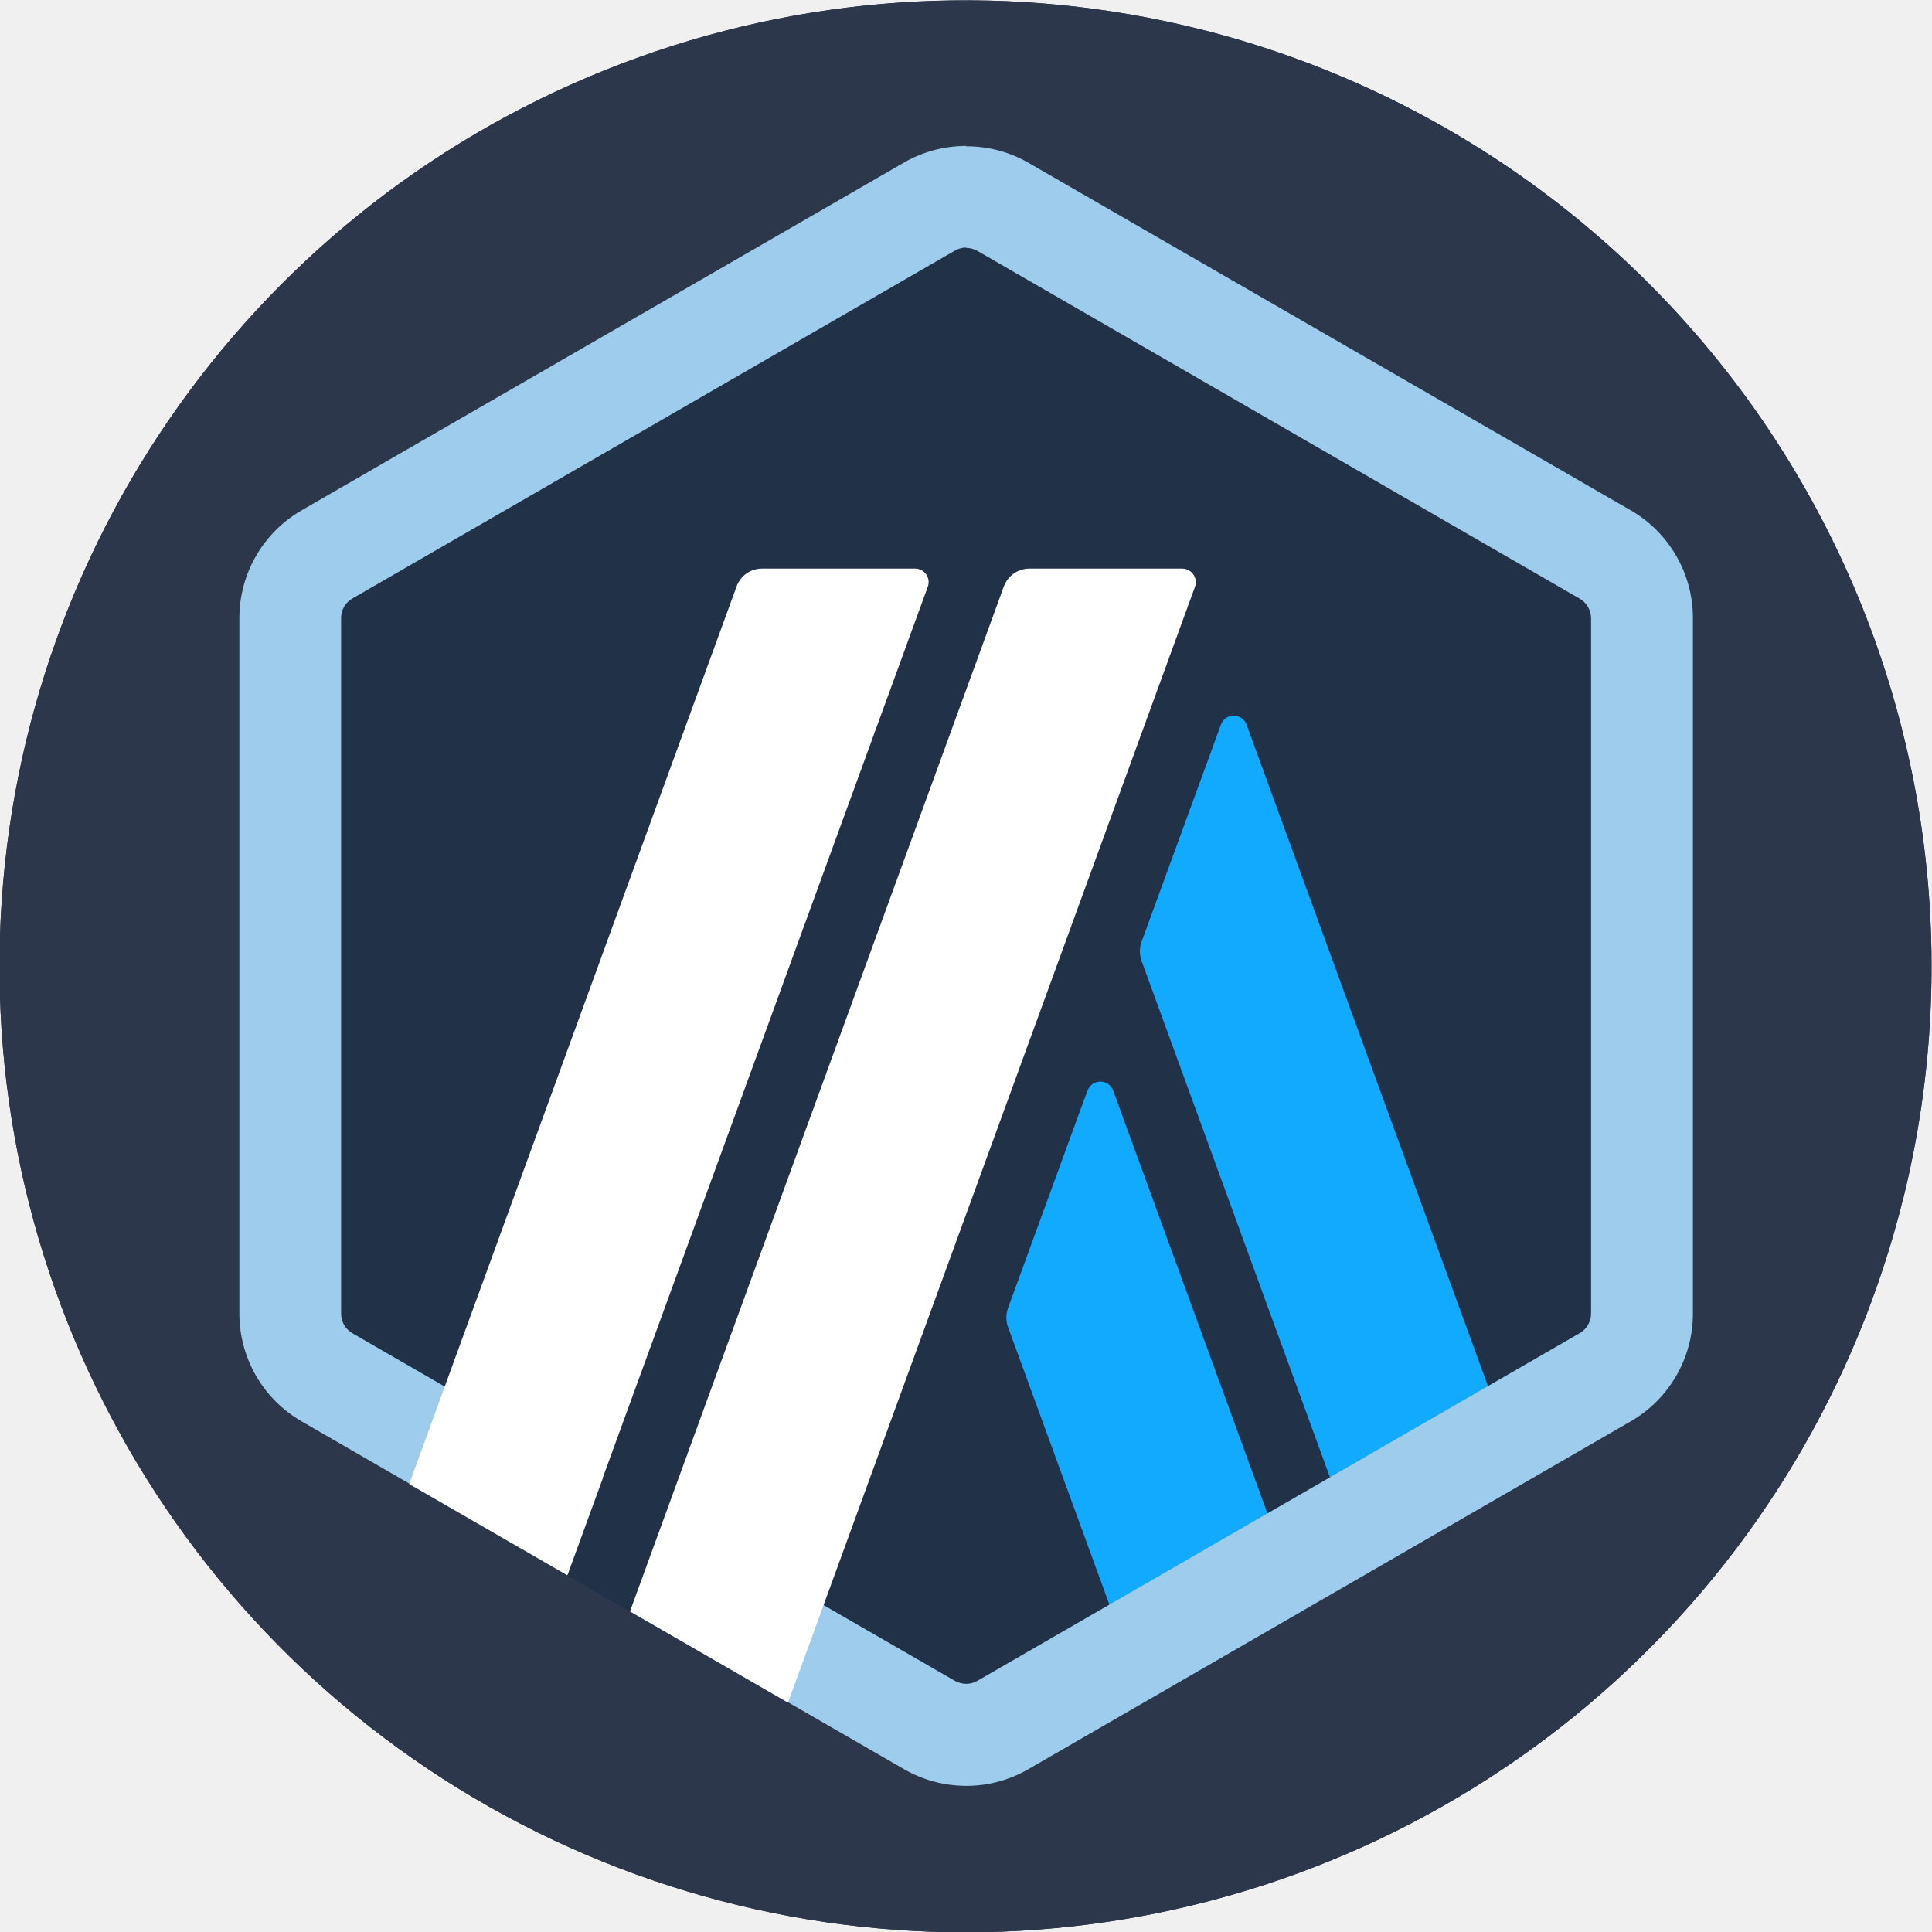
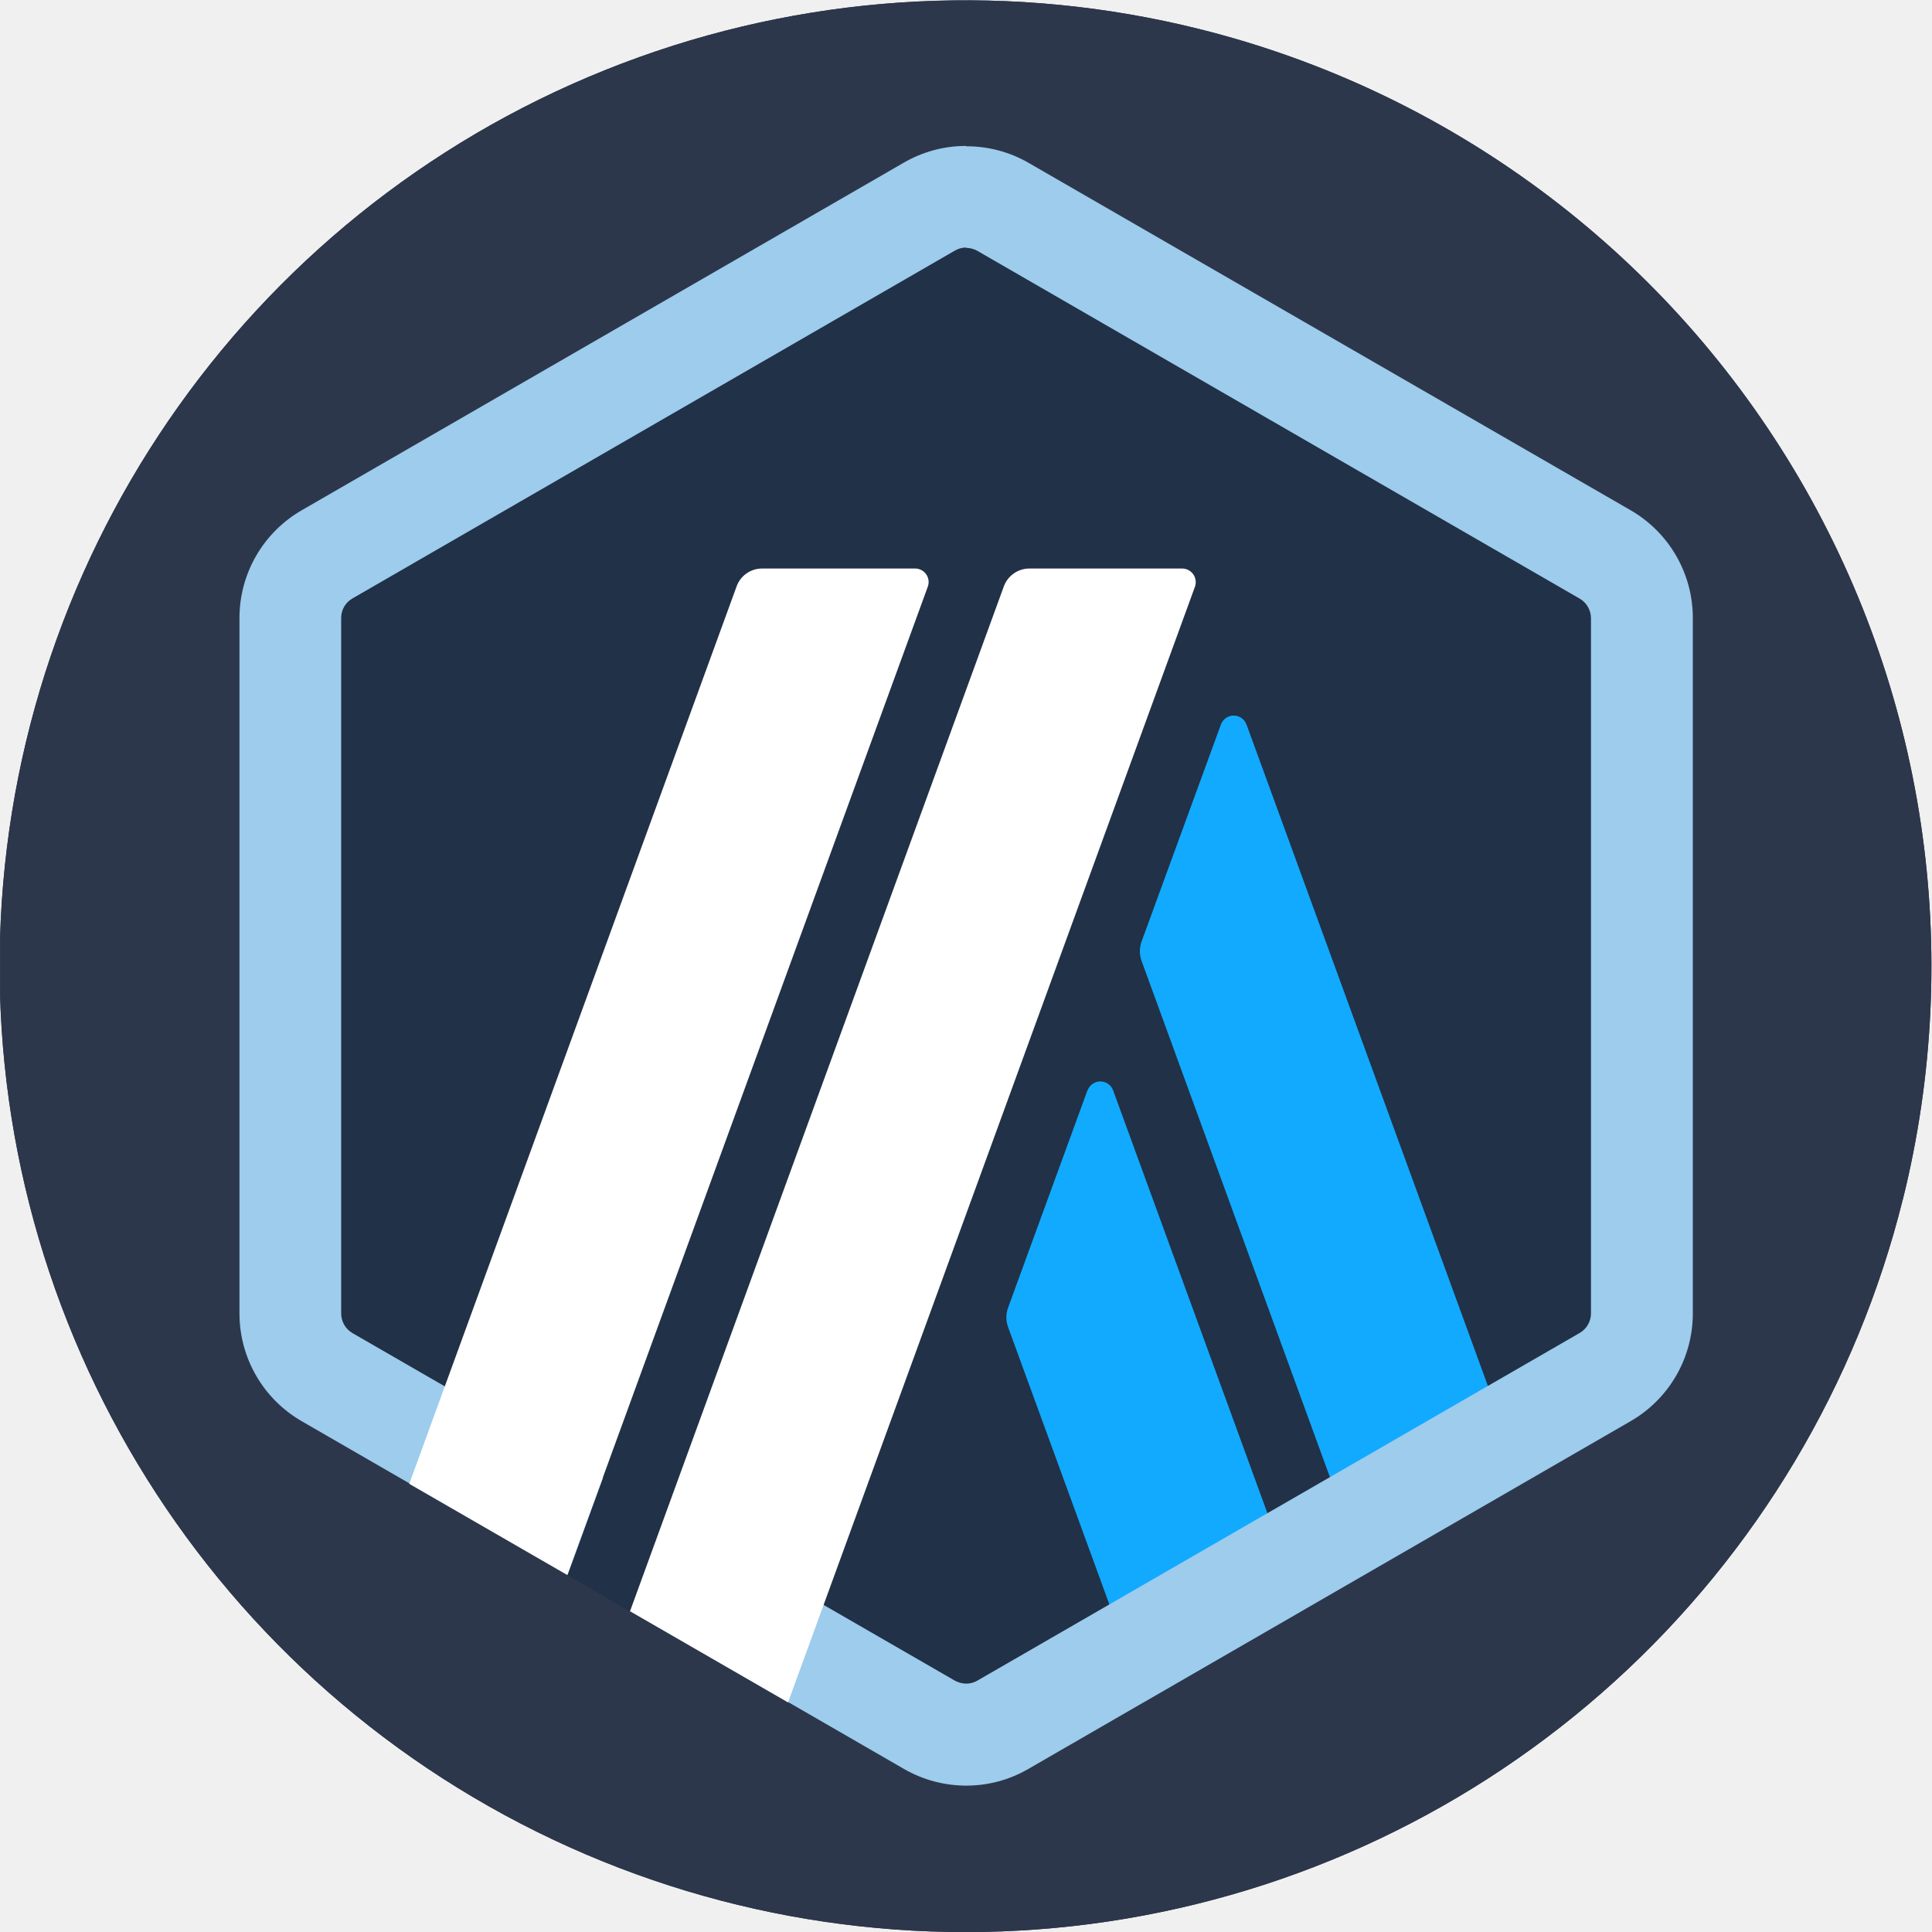
- <svg xmlns="http://www.w3.org/2000/svg" width="40" height="40" fill="none">
+ <svg xmlns="http://www.w3.org/2000/svg" width="1em" height="1em" fill="none" viewBox="0 0 40 40.005">
  <g clip-path="url(#a)">
    <path d="M39.398 24.835a20.001 20.001 0 0 1-5.955 9.97 20 20 0 0 1-10.491 4.981 20 20 0 0 1-11.49-1.688A20 20 0 0 1 .013 19.047 20 20 0 0 1 13.235 1.182a20 20 0 0 1 11.599-.58c5.144 1.284 9.568 4.558 12.299 9.102 2.731 4.544 3.546 9.987 2.266 15.132Z" fill="#2D374B" />
    <path d="m23.825 18.583 2.5-4.232 6.722 10.468v2.008l-.032-13.822a1.042 1.042 0 0 0-.139-.476 1.041 1.041 0 0 0-.343-.358l-12.1-6.96a1.067 1.067 0 0 0-.925 0 .996.996 0 0 0-.108.063l-.042.027L7.618 12.117l-.045.02a1.065 1.065 0 0 0-.167.102 1.045 1.045 0 0 0-.305.343 1.045 1.045 0 0 0-.129.44l.018 11.265 6.26-9.703a4.591 4.591 0 0 1 1.834-1.367 4.59 4.59 0 0 1 2.266-.312l1.872.05L8.192 30.633l1.3.748 11.157-18.41 4.932-.018-11.128 18.875 4.637 2.667.553.318c.239.095.504.1.747.015l12.27-7.11-2.347 1.36-6.487-10.495Zm.952 13.702-4.683-7.35 2.858-4.852 6.152 9.695-4.327 2.507Z" fill="#2D374B" />
    <path d="m20.093 24.935 4.683 7.35 4.333-2.5-6.152-9.695-2.865 4.845ZM33.043 26.83v-2.008l-6.722-10.468-2.5 4.232 6.488 10.5 2.347-1.36c.114-.092.206-.207.272-.337.066-.13.104-.273.111-.419l.003-.138Z" fill="#28A0F0" />
    <path d="m4.878 28.723 3.313 1.908 11.023-17.68-1.872-.05a4.59 4.59 0 0 0-2.266.312 4.589 4.589 0 0 0-1.834 1.367l-6.26 9.703L4.877 27.52l.002 1.203ZM25.577 12.953l-4.932.018-11.155 18.41 3.9 2.245 1.06-1.798 11.127-18.875Z" fill="#fff" />
    <path d="M35.12 12.928a3.141 3.141 0 0 0-.426-1.445 3.14 3.14 0 0 0-1.049-1.08L21.387 3.353a3.188 3.188 0 0 0-2.813 0c-.102.052-11.922 6.907-11.922 6.907a3.137 3.137 0 0 0-1.775 2.667v14.6l2.107-3.237-.018-11.265a1 1 0 0 1 .015-.122 1.037 1.037 0 0 1 .418-.667c.055-.04 12.077-7 12.115-7.017a1.066 1.066 0 0 1 .463-.105c.16 0 .318.036.463.105l12.1 6.96c.141.09.259.213.343.358.084.145.132.308.139.476v13.955a1.018 1.018 0 0 1-.099.417 1.017 1.017 0 0 1-.263.339l-2.347 1.36-1.21.702-4.333 2.5-4.38 2.545a1.064 1.064 0 0 1-.747-.015l-5.192-2.985-1.06 1.798 4.667 2.687.405.228c.167.098.293.167.333.183.39.171.812.258 1.238.255.393 0.0.783-.074 1.148-.218l12.743-7.38a3.116 3.116 0 0 0 1.2-2.347l-.005-14.11Z" fill="#96BEDC" />
    <g clip-path="url(#b)">
      <path d="M39.398 24.835a20.001 20.001 0 0 1-5.955 9.97 20 20 0 0 1-10.491 4.981 20 20 0 0 1-11.49-1.688A20 20 0 0 1 .013 19.047 20 20 0 0 1 13.235 1.182a20 20 0 0 1 11.599-.58c5.144 1.284 9.568 4.558 12.299 9.102 2.731 4.544 3.546 9.987 2.266 15.132Z" fill="#2D374B" />
      <path d="M6.093 13.348v13.31c0.0.417.11.827.319 1.189.209.361.509.661.871.87l11.527 6.657c.361.208.771.318 1.188.318.417 0 .827-.11 1.188-.318l11.527-6.657c.362-.208.662-.508.871-.87.209-.361.319-.771.319-1.189v-13.31a2.377 2.377 0 0 0-.319-1.189 2.377 2.377 0 0 0-.871-.87L21.187 4.633a2.381 2.381 0 0 0-1.188-.318c-.417 0-.827.11-1.188.318L7.28 11.29a2.373 2.373 0 0 0-.869.87 2.373 2.373 0 0 0-.317 1.188Z" fill="#213147" />
      <path d="m22.512 22.585-1.643 4.5a.581.581 0 0 0 0 .388l2.833 7.757 3.272-1.888-3.927-10.763a.282.282 0 0 0-.103-.135.282.282 0 0 0-.162-.051.281.281 0 0 0-.265.186l-.005.007ZM25.808 15.003a.282.282 0 0 0-.103-.135.282.282 0 0 0-.162-.051c-.058 0-.115.018-.162.051a.282.282 0 0 0-.103.135l-1.645 4.5a.584.584 0 0 0 0 .387l4.633 12.7 3.272-1.888-5.732-15.707.002.008Z" fill="#12AAFF" />
      <path d="M20.002 5.132a.5.5 0 0 1 .233.062l12.473 7.202a.469.469 0 0 1 .17.171.47.47 0 0 1 .063.233v14.397a.467.467 0 0 1-.063.233.466.466 0 0 1-.171.171L20.235 34.8a.46.46 0 0 1-.233.062.5.5 0 0 1-.233-.062L7.295 27.603a.47.47 0 0 1-.233-.403v-14.405a.465.465 0 0 1 .062-.233.465.465 0 0 1 .171-.17l12.473-7.202a.47.47 0 0 1 .233-.065m0-2.103a2.563 2.563 0 0 0-1.287.345L6.243 10.567a2.574 2.574 0 0 0-.942.942 2.574 2.574 0 0 0-.345 1.287v14.402c0.0.452.119.895.345 1.287.226.391.551.716.942.942l12.473 7.202c.391.226.835.344 1.287.345.452.001.896-.118 1.287-.345l12.473-7.202c.391-.226.716-.551.942-.942.226-.391.345-.835.345-1.287V12.795c0-.452-.119-.895-.345-1.287a2.574 2.574 0 0 0-.942-.942L21.287 3.367a2.563 2.563 0 0 0-1.285-.338v-.007Z" fill="#9DCCED" />
      <path d="m11.747 32.617 1.148-3.143 2.31 1.92-2.167 1.973-1.292-.75Z" fill="#213147" />
      <path d="M18.947 11.772H15.78a.561.561 0 0 0-.324.101.562.562 0 0 0-.206.269L8.472 30.725l3.272 1.888 7.465-20.465a.279.279 0 0 0 .015-.132.279.279 0 0 0-.048-.124.28.28 0 0 0-.1-.088.279.279 0 0 0-.129-.032ZM24.48 11.772h-3.167a.563.563 0 0 0-.323.102.563.563 0 0 0-.207.269l-7.74 21.22 3.272 1.888 8.425-23.1a.283.283 0 0 0 .015-.132.282.282 0 0 0-.047-.124.282.282 0 0 0-.099-.089.282.282 0 0 0-.129-.034Z" fill="#fff" />
    </g>
  </g>
  <defs>
    <clipPath id="a">
      <path fill="#fff" d="M0 0h40v40.005H0z" />
    </clipPath>
    <clipPath id="b">
      <path fill="#fff" d="M0 0h40v40.005H0z" />
    </clipPath>
  </defs>
</svg>
